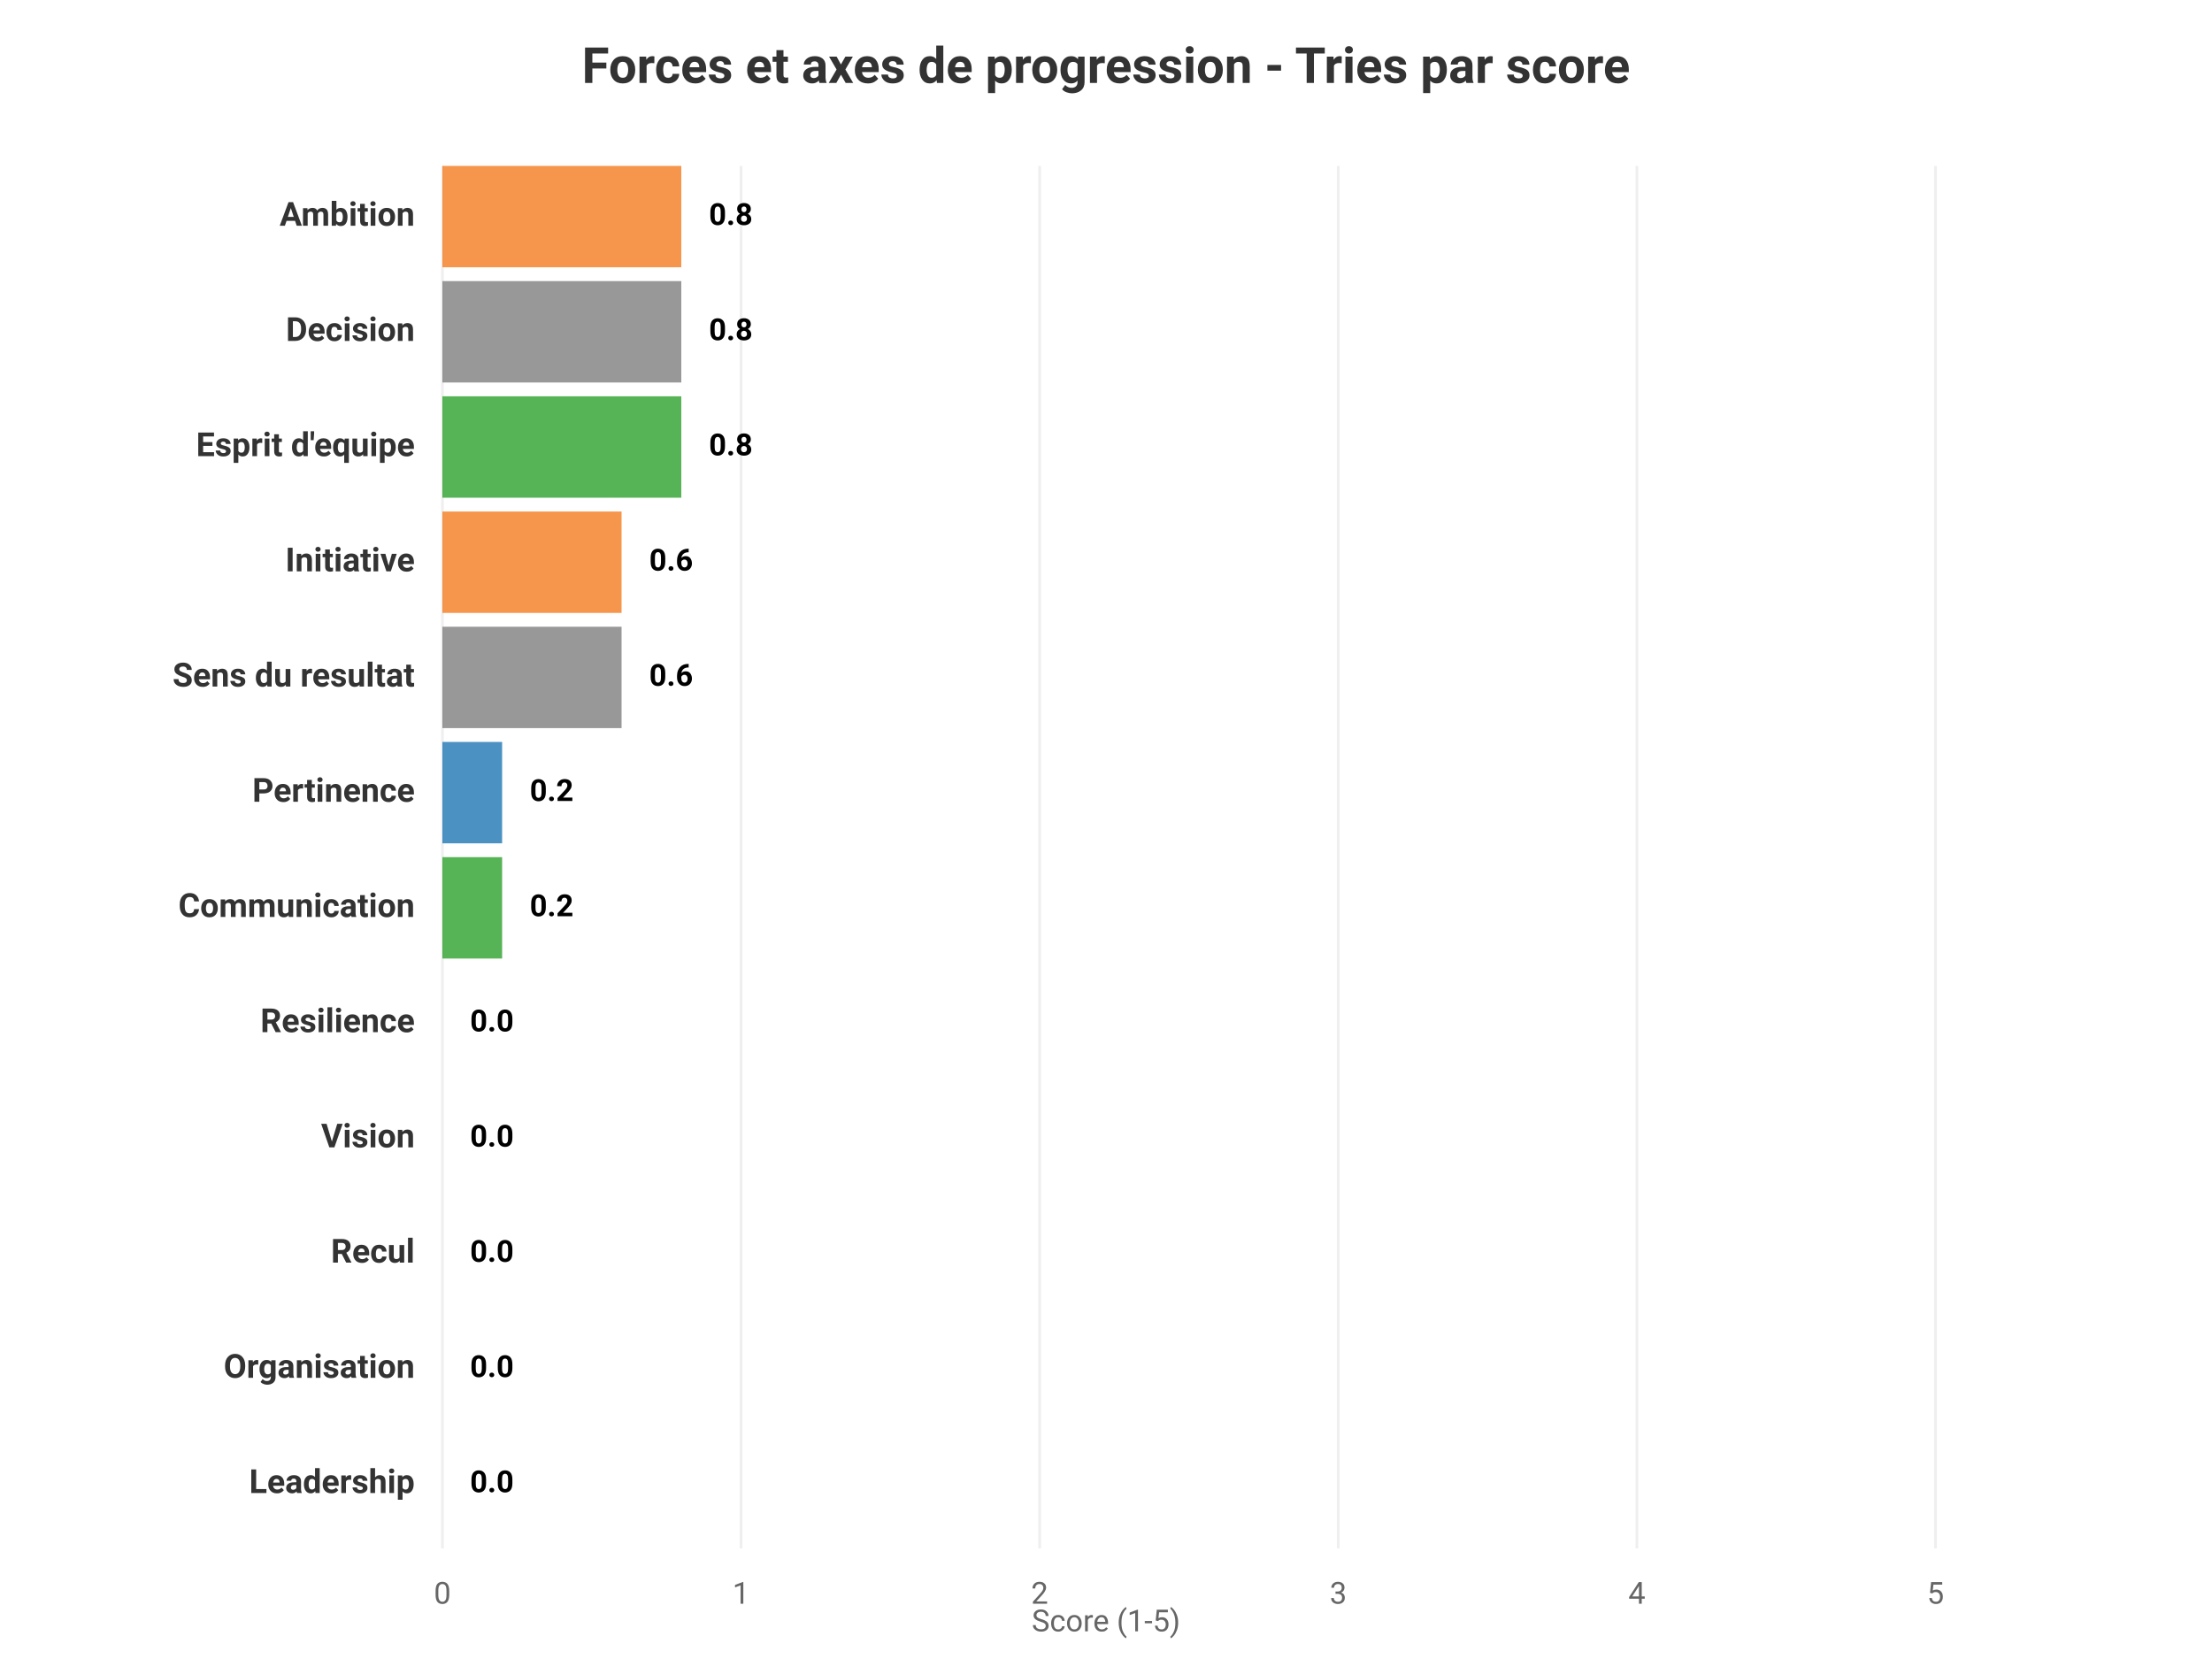
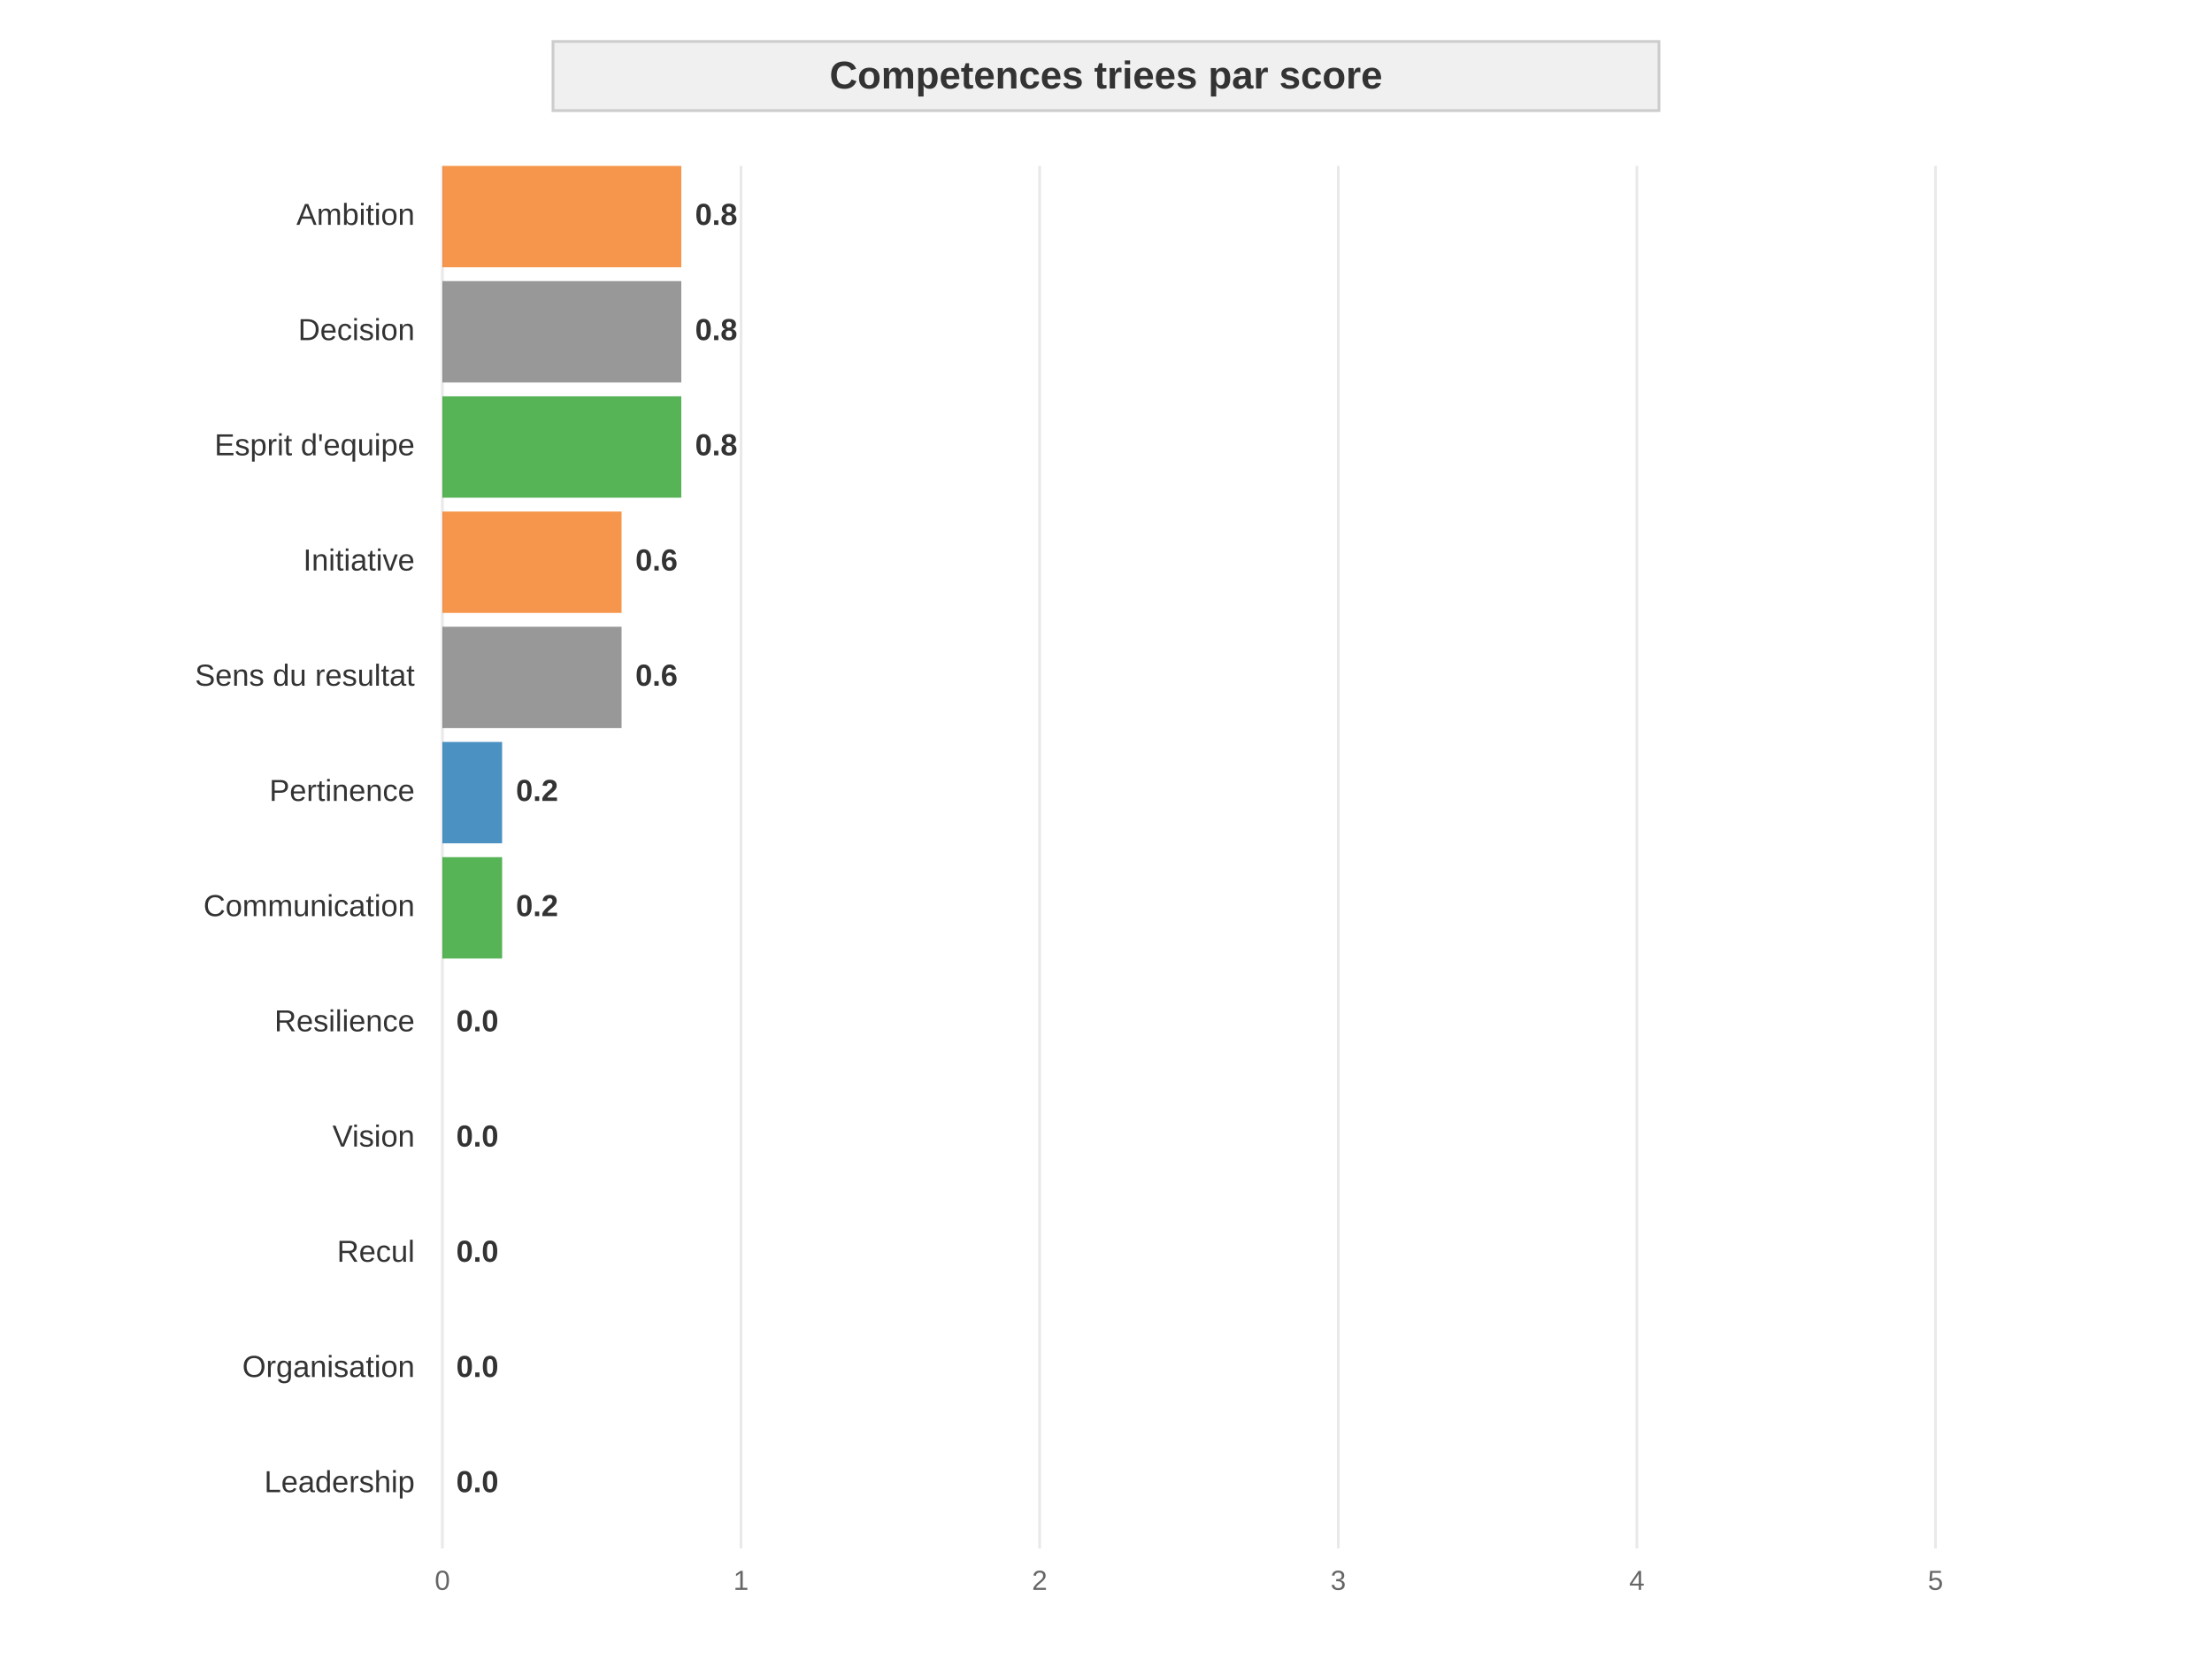
<svg xmlns="http://www.w3.org/2000/svg" width="800" height="600" viewBox="0 0 800 600">
-   <defs>
-     <style>
-         
-           .chart-title { font-family: -apple-system, BlinkMacSystemFont, "Segoe UI", Roboto, "Helvetica Neue", Arial, sans-serif; font-size: 18px; font-weight: bold; fill: #333; }
-           .chart-label { font-family: -apple-system, BlinkMacSystemFont, "Segoe UI", Roboto, "Helvetica Neue", Arial, sans-serif; font-size: 12px; font-weight: bold; fill: #333; }
-           .chart-value { font-family: -apple-system, BlinkMacSystemFont, "Segoe UI", Roboto, "Helvetica Neue", Arial, sans-serif; font-size: 11px; font-weight: bold; fill: #000; }
-           .chart-axis { font-family: -apple-system, BlinkMacSystemFont, "Segoe UI", Roboto, "Helvetica Neue", Arial, sans-serif; font-size: 11px; fill: #666; }
-         
-       </style>
-   </defs>
  <rect width="800" height="600" fill="white" />
-   <text x="400" y="30" text-anchor="middle" class="chart-title">Forces et axes de progression - Tries par score</text>
-   <line x1="160" y1="60" x2="160" y2="560" stroke="#e0e0e0" stroke-width="1" opacity="0.5" />
-   <text x="160" y="580" text-anchor="middle" class="chart-axis">0</text>
-   <line x1="268" y1="60" x2="268" y2="560" stroke="#e0e0e0" stroke-width="1" opacity="0.5" />
-   <text x="268" y="580" text-anchor="middle" class="chart-axis">1</text>
-   <line x1="376" y1="60" x2="376" y2="560" stroke="#e0e0e0" stroke-width="1" opacity="0.5" />
-   <text x="376" y="580" text-anchor="middle" class="chart-axis">2</text>
-   <line x1="484" y1="60" x2="484" y2="560" stroke="#e0e0e0" stroke-width="1" opacity="0.5" />
-   <text x="484" y="580" text-anchor="middle" class="chart-axis">3</text>
-   <line x1="592" y1="60" x2="592" y2="560" stroke="#e0e0e0" stroke-width="1" opacity="0.5" />
-   <text x="592" y="580" text-anchor="middle" class="chart-axis">4</text>
-   <line x1="700" y1="60" x2="700" y2="560" stroke="#e0e0e0" stroke-width="1" opacity="0.5" />
-   <text x="700" y="580" text-anchor="middle" class="chart-axis">5</text>
+   <rect x="200" y="15" width="400" height="25" fill="#f0f0f0" stroke="#ccc" />
+   <text x="400" y="32" text-anchor="middle" font-family="Arial" font-size="14" font-weight="bold" fill="#333">Competences triees par score</text>
+   <line x1="160" y1="60" x2="160" y2="560" stroke="#e0e0e0" stroke-width="1" opacity="0.7" />
+   <text x="160" y="575" text-anchor="middle" font-family="Arial" font-size="10" fill="#666">0</text>
+   <line x1="268" y1="60" x2="268" y2="560" stroke="#e0e0e0" stroke-width="1" opacity="0.7" />
+   <text x="268" y="575" text-anchor="middle" font-family="Arial" font-size="10" fill="#666">1</text>
+   <line x1="376" y1="60" x2="376" y2="560" stroke="#e0e0e0" stroke-width="1" opacity="0.7" />
+   <text x="376" y="575" text-anchor="middle" font-family="Arial" font-size="10" fill="#666">2</text>
+   <line x1="484" y1="60" x2="484" y2="560" stroke="#e0e0e0" stroke-width="1" opacity="0.7" />
+   <text x="484" y="575" text-anchor="middle" font-family="Arial" font-size="10" fill="#666">3</text>
+   <line x1="592" y1="60" x2="592" y2="560" stroke="#e0e0e0" stroke-width="1" opacity="0.7" />
+   <text x="592" y="575" text-anchor="middle" font-family="Arial" font-size="10" fill="#666">4</text>
+   <line x1="700" y1="60" x2="700" y2="560" stroke="#e0e0e0" stroke-width="1" opacity="0.7" />
+   <text x="700" y="575" text-anchor="middle" font-family="Arial" font-size="10" fill="#666">5</text>
  <rect x="160" y="60" width="86.4" height="36.667" fill="#f47c20" fill-opacity="0.8" />
-   <text x="150" y="78.333" text-anchor="end" dominant-baseline="middle" class="chart-label">Ambition</text>
-   <text x="256.4" y="78.333" text-anchor="start" dominant-baseline="middle" class="chart-value">0.8</text>
+   <rect x="97" y="60" width="58" height="36.667" fill="white" fill-opacity="0.9" />
+   <text x="150" y="81.333" text-anchor="end" font-family="Arial" font-size="11" fill="#333">Ambition</text>
+   <text x="251.4" y="81.333" text-anchor="start" font-family="Arial" font-size="11" font-weight="bold" fill="#333">0.8</text>
  <rect x="160" y="101.667" width="86.4" height="36.667" fill="#7f7f7f" fill-opacity="0.8" />
-   <text x="150" y="120" text-anchor="end" dominant-baseline="middle" class="chart-label">Decision</text>
-   <text x="256.4" y="120" text-anchor="start" dominant-baseline="middle" class="chart-value">0.8</text>
+   <rect x="97" y="101.667" width="58" height="36.667" fill="white" fill-opacity="0.9" />
+   <text x="150" y="123" text-anchor="end" font-family="Arial" font-size="11" fill="#333">Decision</text>
+   <text x="251.4" y="123" text-anchor="start" font-family="Arial" font-size="11" font-weight="bold" fill="#333">0.8</text>
  <rect x="160" y="143.333" width="86.4" height="36.667" fill="#2ca02c" fill-opacity="0.8" />
-   <text x="150" y="161.667" text-anchor="end" dominant-baseline="middle" class="chart-label">Esprit d'equipe</text>
-   <text x="256.4" y="161.667" text-anchor="start" dominant-baseline="middle" class="chart-value">0.8</text>
+   <rect x="55" y="143.333" width="100" height="36.667" fill="white" fill-opacity="0.9" />
+   <text x="150" y="164.667" text-anchor="end" font-family="Arial" font-size="11" fill="#333">Esprit d'equipe</text>
+   <text x="251.4" y="164.667" text-anchor="start" font-family="Arial" font-size="11" font-weight="bold" fill="#333">0.8</text>
  <rect x="160" y="185" width="64.8" height="36.667" fill="#f47c20" fill-opacity="0.8" />
-   <text x="150" y="203.333" text-anchor="end" dominant-baseline="middle" class="chart-label">Initiative</text>
-   <text x="234.8" y="203.333" text-anchor="start" dominant-baseline="middle" class="chart-value">0.6</text>
+   <rect x="85" y="185" width="70" height="36.667" fill="white" fill-opacity="0.9" />
+   <text x="150" y="206.333" text-anchor="end" font-family="Arial" font-size="11" fill="#333">Initiative</text>
+   <text x="229.8" y="206.333" text-anchor="start" font-family="Arial" font-size="11" font-weight="bold" fill="#333">0.6</text>
  <rect x="160" y="226.667" width="64.8" height="36.667" fill="#7f7f7f" fill-opacity="0.8" />
-   <text x="150" y="245" text-anchor="end" dominant-baseline="middle" class="chart-label">Sens du resultat</text>
-   <text x="234.8" y="245" text-anchor="start" dominant-baseline="middle" class="chart-value">0.6</text>
+   <rect x="49" y="226.667" width="106" height="36.667" fill="white" fill-opacity="0.9" />
+   <text x="150" y="248" text-anchor="end" font-family="Arial" font-size="11" fill="#333">Sens du resultat</text>
+   <text x="229.8" y="248" text-anchor="start" font-family="Arial" font-size="11" font-weight="bold" fill="#333">0.6</text>
  <rect x="160" y="268.333" width="21.6" height="36.667" fill="#1f77b4" fill-opacity="0.8" />
-   <text x="150" y="286.667" text-anchor="end" dominant-baseline="middle" class="chart-label">Pertinence</text>
-   <text x="191.6" y="286.667" text-anchor="start" dominant-baseline="middle" class="chart-value">0.2</text>
+   <rect x="85" y="268.333" width="70" height="36.667" fill="white" fill-opacity="0.9" />
+   <text x="150" y="289.667" text-anchor="end" font-family="Arial" font-size="11" fill="#333">Pertinence</text>
+   <text x="186.6" y="289.667" text-anchor="start" font-family="Arial" font-size="11" font-weight="bold" fill="#333">0.2</text>
  <rect x="160" y="310" width="21.6" height="36.667" fill="#2ca02c" fill-opacity="0.8" />
-   <text x="150" y="328.333" text-anchor="end" dominant-baseline="middle" class="chart-label">Communication</text>
-   <text x="191.6" y="328.333" text-anchor="start" dominant-baseline="middle" class="chart-value">0.2</text>
+   <rect x="67" y="310" width="88" height="36.667" fill="white" fill-opacity="0.9" />
+   <text x="150" y="331.333" text-anchor="end" font-family="Arial" font-size="11" fill="#333">Communication</text>
+   <text x="186.6" y="331.333" text-anchor="start" font-family="Arial" font-size="11" font-weight="bold" fill="#333">0.2</text>
  <rect x="160" y="351.667" width="0" height="36.667" fill="#f47c20" fill-opacity="0.8" />
-   <text x="150" y="370" text-anchor="end" dominant-baseline="middle" class="chart-label">Resilience</text>
-   <text x="170" y="370" text-anchor="start" dominant-baseline="middle" class="chart-value">0.0</text>
+   <rect x="85" y="351.667" width="70" height="36.667" fill="white" fill-opacity="0.9" />
+   <text x="150" y="373" text-anchor="end" font-family="Arial" font-size="11" fill="#333">Resilience</text>
+   <text x="165" y="373" text-anchor="start" font-family="Arial" font-size="11" font-weight="bold" fill="#333">0.0</text>
  <rect x="160" y="393.333" width="0" height="36.667" fill="#1f77b4" fill-opacity="0.8" />
-   <text x="150" y="411.667" text-anchor="end" dominant-baseline="middle" class="chart-label">Vision</text>
-   <text x="170" y="411.667" text-anchor="start" dominant-baseline="middle" class="chart-value">0.0</text>
+   <rect x="109" y="393.333" width="46" height="36.667" fill="white" fill-opacity="0.9" />
+   <text x="150" y="414.667" text-anchor="end" font-family="Arial" font-size="11" fill="#333">Vision</text>
+   <text x="165" y="414.667" text-anchor="start" font-family="Arial" font-size="11" font-weight="bold" fill="#333">0.0</text>
  <rect x="160" y="435" width="0" height="36.667" fill="#1f77b4" fill-opacity="0.8" />
-   <text x="150" y="453.333" text-anchor="end" dominant-baseline="middle" class="chart-label">Recul</text>
-   <text x="170" y="453.333" text-anchor="start" dominant-baseline="middle" class="chart-value">0.0</text>
+   <rect x="115" y="435" width="40" height="36.667" fill="white" fill-opacity="0.9" />
+   <text x="150" y="456.333" text-anchor="end" font-family="Arial" font-size="11" fill="#333">Recul</text>
+   <text x="165" y="456.333" text-anchor="start" font-family="Arial" font-size="11" font-weight="bold" fill="#333">0.0</text>
  <rect x="160" y="476.667" width="0" height="36.667" fill="#7f7f7f" fill-opacity="0.8" />
-   <text x="150" y="495" text-anchor="end" dominant-baseline="middle" class="chart-label">Organisation</text>
-   <text x="170" y="495" text-anchor="start" dominant-baseline="middle" class="chart-value">0.0</text>
+   <rect x="73" y="476.667" width="82" height="36.667" fill="white" fill-opacity="0.9" />
+   <text x="150" y="498" text-anchor="end" font-family="Arial" font-size="11" fill="#333">Organisation</text>
+   <text x="165" y="498" text-anchor="start" font-family="Arial" font-size="11" font-weight="bold" fill="#333">0.0</text>
  <rect x="160" y="518.333" width="0" height="36.667" fill="#2ca02c" fill-opacity="0.8" />
-   <text x="150" y="536.667" text-anchor="end" dominant-baseline="middle" class="chart-label">Leadership</text>
-   <text x="170" y="536.667" text-anchor="start" dominant-baseline="middle" class="chart-value">0.0</text>
-   <text x="400" y="590" text-anchor="middle" class="chart-axis">Score (1-5)</text>
+   <rect x="85" y="518.333" width="70" height="36.667" fill="white" fill-opacity="0.9" />
+   <text x="150" y="539.667" text-anchor="end" font-family="Arial" font-size="11" fill="#333">Leadership</text>
+   <text x="165" y="539.667" text-anchor="start" font-family="Arial" font-size="11" font-weight="bold" fill="#333">0.0</text>
</svg>
